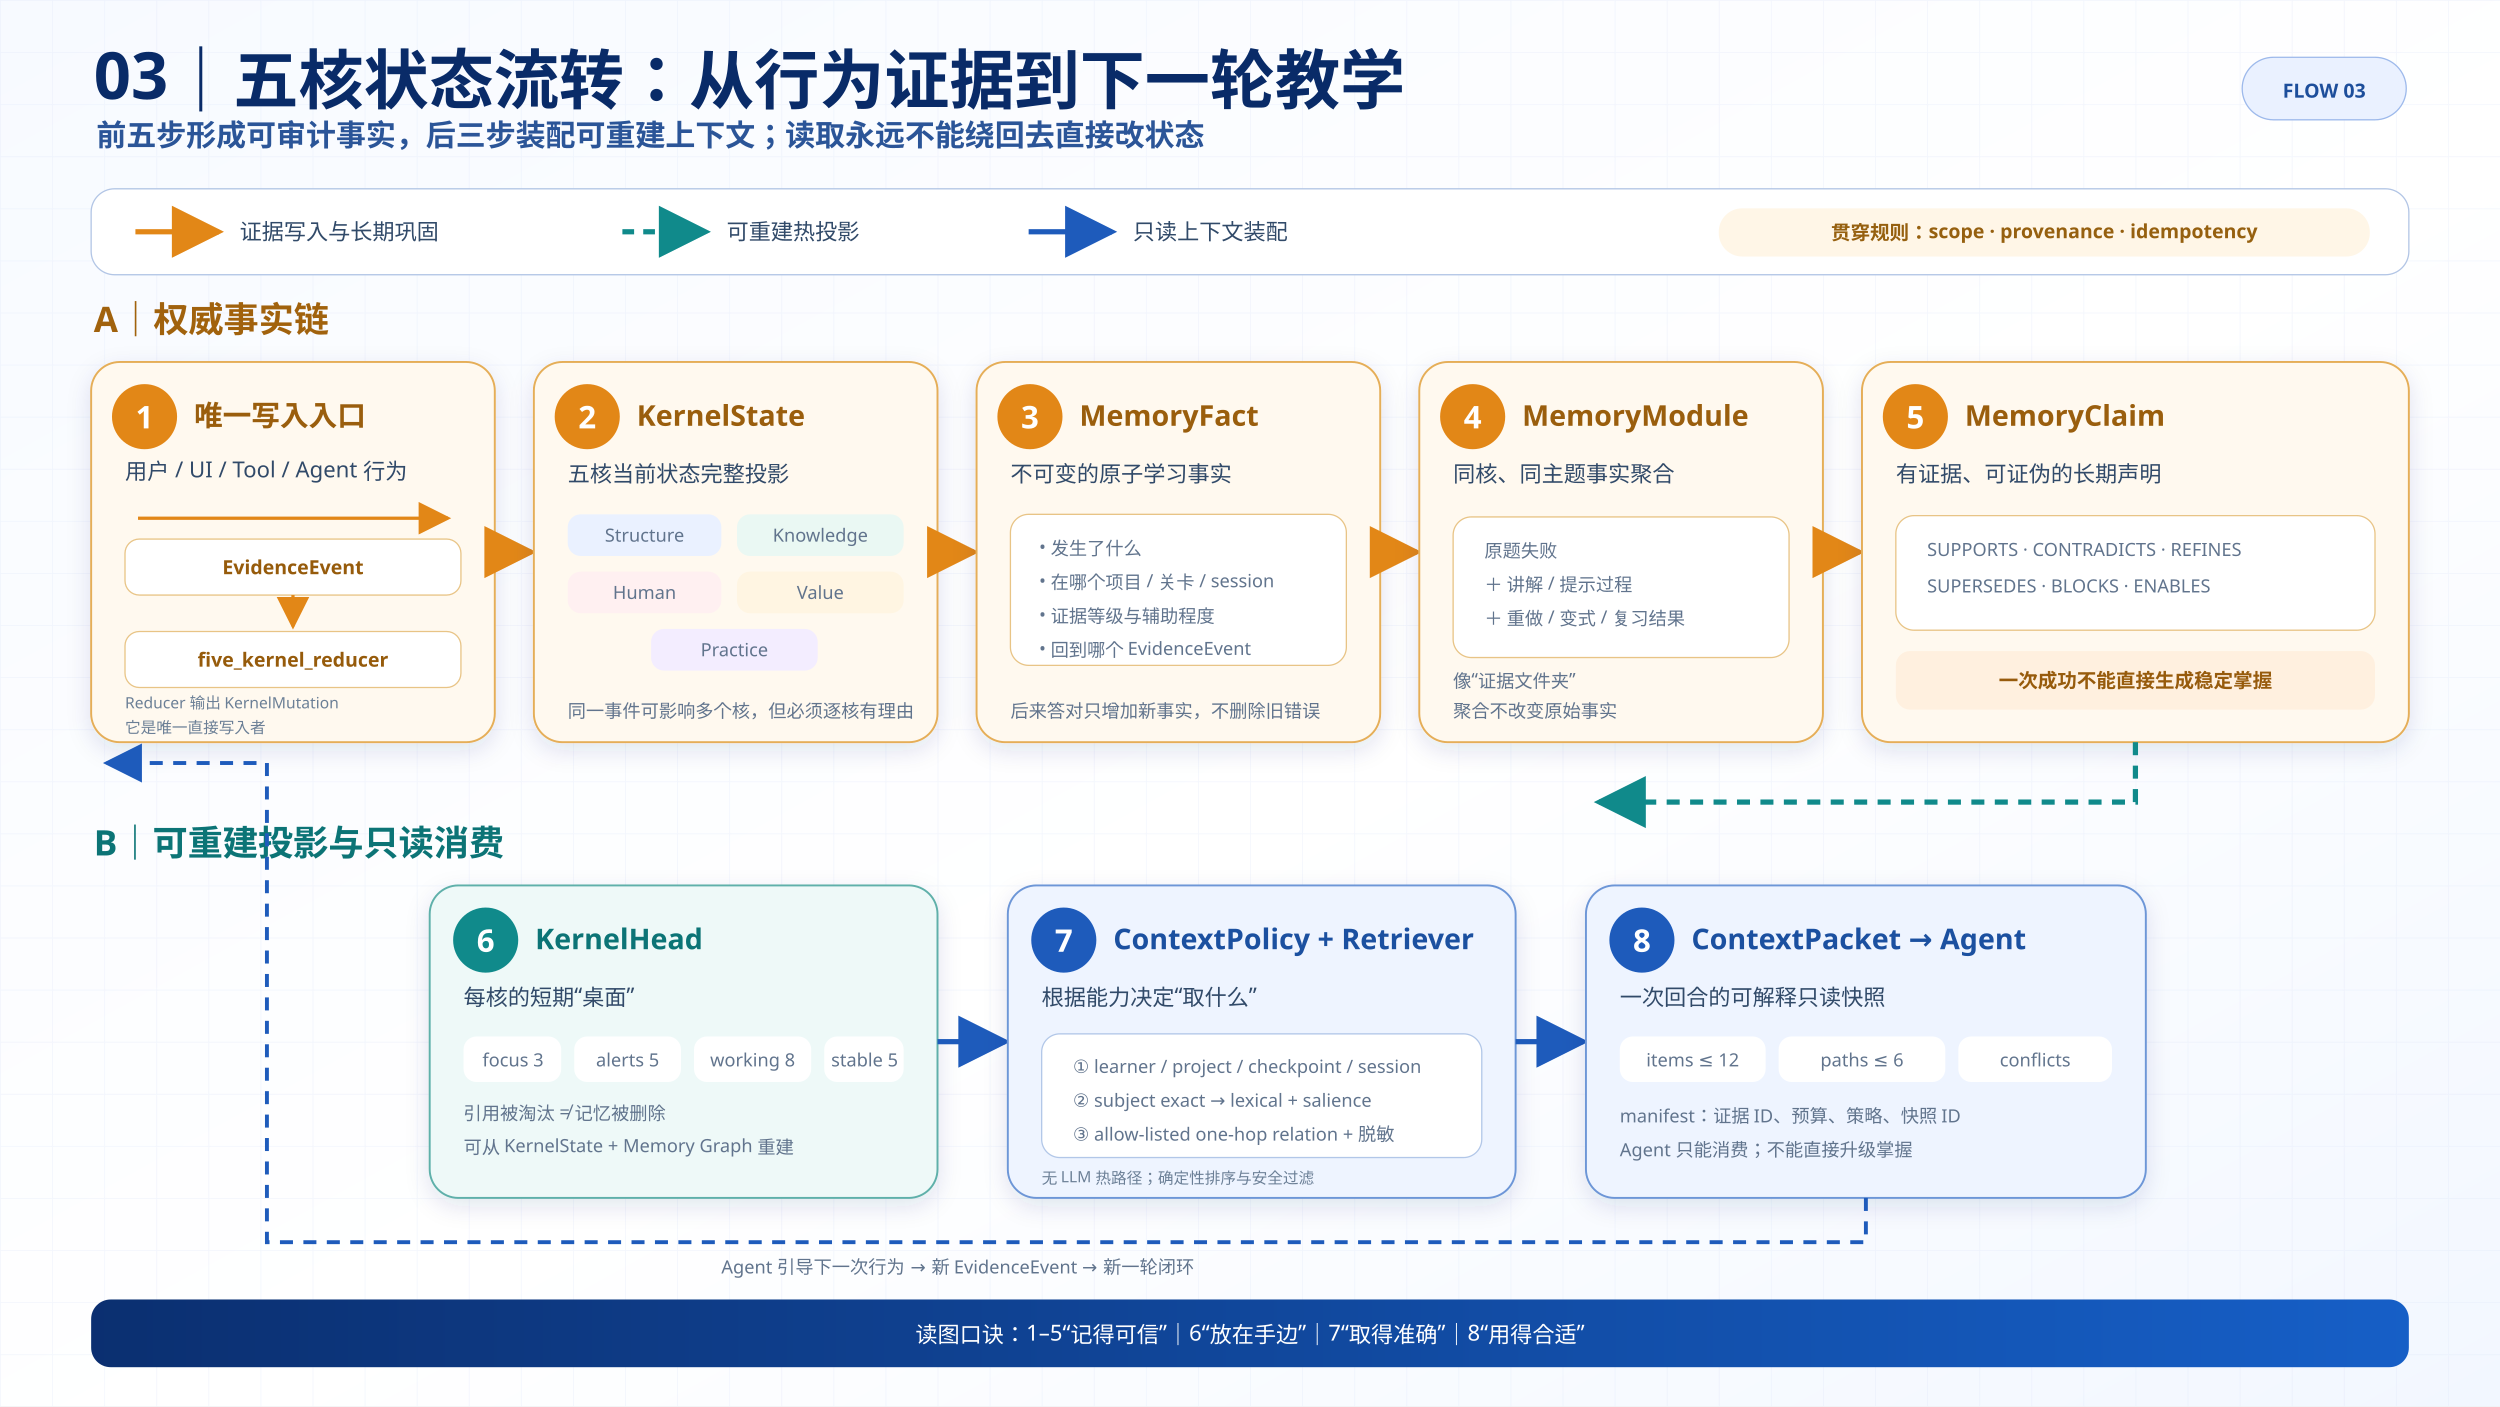
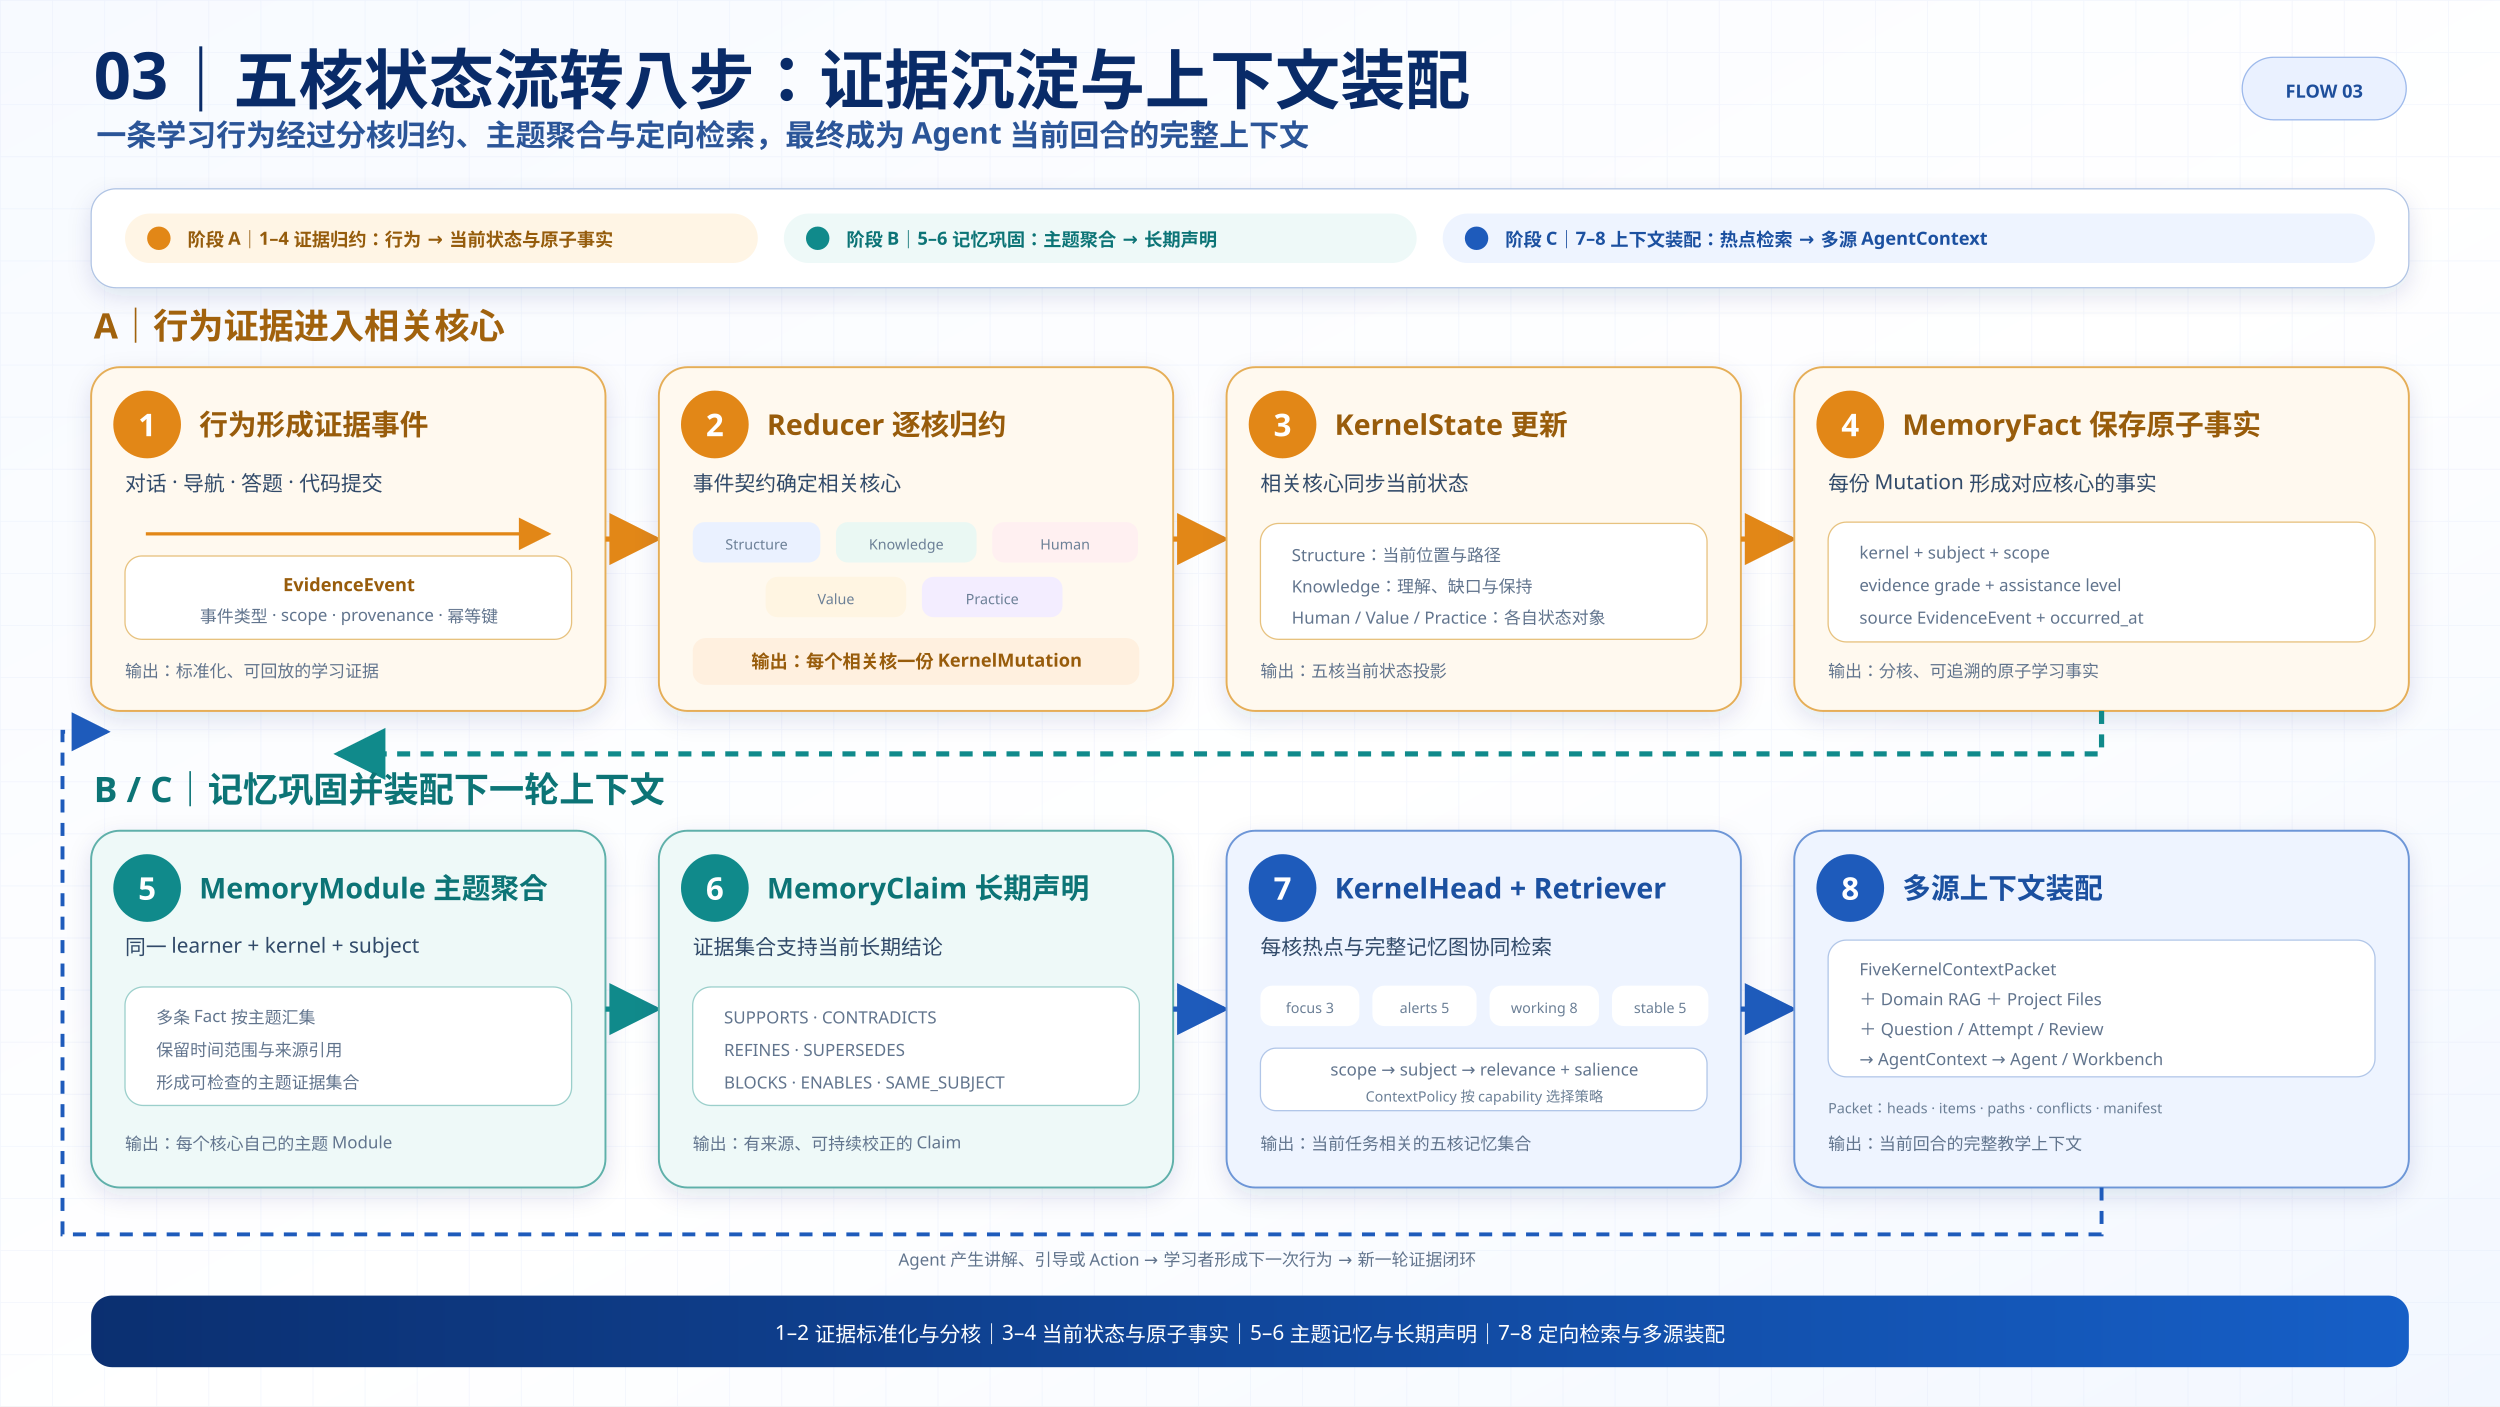
<svg xmlns="http://www.w3.org/2000/svg" width="1920" height="1080" viewBox="0 0 1920 1080">
  <defs>
    <linearGradient id="bg3" x1="0" y1="0" x2="1" y2="1">
      <stop offset="0" stop-color="#F7FAFF" />
      <stop offset=".55" stop-color="#FFFFFF" />
      <stop offset="1" stop-color="#F2F7FF" />
    </linearGradient>
    <linearGradient id="navy3" x1="0" y1="0" x2="1" y2="0">
      <stop offset="0" stop-color="#0B2F70" />
      <stop offset="1" stop-color="#165FC7" />
    </linearGradient>
    <pattern id="grid3" width="40" height="40" patternUnits="userSpaceOnUse">
      <path d="M40 0H0V40" fill="none" stroke="#D8E4F6" stroke-width="1" opacity=".34" />
    </pattern>
    <filter id="shadow3" x="-20%" y="-20%" width="140%" height="150%">
      <feDropShadow dx="0" dy="6" stdDeviation="9" flood-color="#173B70" flood-opacity=".12" />
    </filter>
-     <marker id="o3" markerWidth="10" markerHeight="10" refX="9" refY="5" orient="auto">
+     <marker id="orange3" markerWidth="10" markerHeight="10" refX="9" refY="5" orient="auto">
      <path d="M0 0L10 5L0 10Z" fill="#E28717" />
    </marker>
-     <marker id="t3" markerWidth="10" markerHeight="10" refX="9" refY="5" orient="auto">
+     <marker id="teal3" markerWidth="10" markerHeight="10" refX="9" refY="5" orient="auto">
      <path d="M0 0L10 5L0 10Z" fill="#108A8B" />
    </marker>
-     <marker id="b3" markerWidth="10" markerHeight="10" refX="9" refY="5" orient="auto">
+     <marker id="blue3" markerWidth="10" markerHeight="10" refX="9" refY="5" orient="auto">
      <path d="M0 0L10 5L0 10Z" fill="#1E5BBB" />
    </marker>
    <style>
-       text{font-family:"PingFang SC","Microsoft YaHei",sans-serif}.title{font-size:50px;font-weight:800;fill:#092B68}.subtitle{font-size:23px;font-weight:600;fill:#2B5598}.h2{font-size:27px;font-weight:780}.h3{font-size:22px;font-weight:760}.body{font-size:17px;fill:#314A69}.small{font-size:14px;fill:#61748D}.tiny{font-size:12px;fill:#6B7F96}.pill{font-size:15px;font-weight:700}.num{font-size:24px;font-weight:850;fill:#FFF}.white{fill:#FFF}.mono{font-family:ui-monospace,SFMono-Regular,Menlo,monospace}
+       text{font-family:"PingFang SC","Microsoft YaHei",sans-serif}.title{font-size:50px;font-weight:800;fill:#092B68}.subtitle{font-size:23px;font-weight:600;fill:#2B5598}.h2{font-size:27px;font-weight:780}.h3{font-size:22px;font-weight:760}.body{font-size:16px;fill:#314A69}.small{font-size:13px;fill:#61748D}.tiny{font-size:11px;fill:#6B7F96}.pill{font-size:14px;font-weight:700}.num{font-size:24px;font-weight:850;fill:#FFF}.white{fill:#FFF}.mono{font-family:ui-monospace,SFMono-Regular,Menlo,monospace}
    </style>
  </defs>
  <rect width="1920" height="1080" fill="url(#bg3)" />
  <rect width="1920" height="1080" fill="url(#grid3)" />
-   <text x="72" y="76" class="title">03｜五核状态流转：从行为证据到下一轮教学</text>
-   <text x="74" y="112" class="subtitle">前五步形成可审计事实，后三步装配可重建上下文；读取永远不能绕回去直接改状态</text>
+   <text x="72" y="76" class="title">03｜五核状态流转八步：证据沉淀与上下文装配</text>
+   <text x="74" y="112" class="subtitle">一条学习行为经过分核归约、主题聚合与定向检索，最终成为 Agent 当前回合的完整上下文</text>
  <rect x="1722" y="44" width="126" height="48" rx="24" fill="#EAF1FF" stroke="#9DB9EB" />
  <text x="1785" y="75" text-anchor="middle" class="pill" fill="#1D4E9B">FLOW 03</text>
-   <rect x="70" y="145" width="1780" height="66" rx="18" fill="#FFFFFF" stroke="#B2C5E5" />
-   <line x1="104" y1="178" x2="168" y2="178" stroke="#E28717" stroke-width="4" marker-end="url(#o3)" />
-   <text x="184" y="184" class="body">证据写入与长期巩固</text>
-   <line x1="478" y1="178" x2="542" y2="178" stroke="#108A8B" stroke-width="4" stroke-dasharray="9 7" marker-end="url(#t3)" />
-   <text x="558" y="184" class="body">可重建热投影</text>
-   <line x1="790" y1="178" x2="854" y2="178" stroke="#1E5BBB" stroke-width="4" marker-end="url(#b3)" />
-   <text x="870" y="184" class="body">只读上下文装配</text>
-   <rect x="1320" y="160" width="500" height="37" rx="18" fill="#FFF6E7" />
-   <text x="1570" y="184" text-anchor="middle" class="pill" fill="#96600F">贯穿规则：scope · provenance · idempotency</text>
-   <text x="72" y="255" class="h2" fill="#A1620D">A｜权威事实链</text>
  <g filter="url(#shadow3)">
-     <rect x="70" y="278" width="310" height="292" rx="22" fill="#FFF9EF" stroke="#E5AE58" stroke-width="1.5" />
+     <rect x="70" y="145" width="1780" height="76" rx="19" fill="#FFFFFF" stroke="#B0C4E4" />
  </g>
-   <circle cx="111" cy="320" r="25" fill="#E28717" />
-   <text x="111" y="329" text-anchor="middle" class="num">1</text>
-   <text x="149" y="327" class="h3" fill="#9A5E0D">唯一写入入口</text>
-   <text x="96" y="368" class="body">用户 / UI / Tool / Agent 行为</text>
-   <path d="M106 398H344" stroke="#E28717" stroke-width="2.5" marker-end="url(#o3)" />
-   <rect x="96" y="414" width="258" height="43" rx="11" fill="#FFFFFF" stroke="#E8C486" />
-   <text x="225" y="441" text-anchor="middle" class="pill" fill="#965B0B">EvidenceEvent</text>
-   <path d="M225 457V481" stroke="#E28717" stroke-width="2.5" marker-end="url(#o3)" />
-   <rect x="96" y="485" width="258" height="43" rx="11" fill="#FFFFFF" stroke="#E8C486" />
-   <text x="225" y="512" text-anchor="middle" class="pill" fill="#965B0B">five_kernel_reducer</text>
-   <text x="96" y="544" class="tiny">Reducer 输出 KernelMutation</text>
-   <text x="96" y="563" class="tiny">它是唯一直接写入者</text>
-   <path d="M380 424H408" stroke="#E28717" stroke-width="4" marker-end="url(#o3)" />
+   <rect x="96" y="164" width="486" height="38" rx="19" fill="#FFF5E5" />
+   <circle cx="122" cy="183" r="9" fill="#E28717" />
+   <text x="144" y="189" class="pill" fill="#955C0C">阶段 A｜1–4 证据归约：行为 → 当前状态与原子事实</text>
+   <rect x="602" y="164" width="486" height="38" rx="19" fill="#EEF9F8" />
+   <circle cx="628" cy="183" r="9" fill="#108A8B" />
+   <text x="650" y="189" class="pill" fill="#0C7476">阶段 B｜5–6 记忆巩固：主题聚合 → 长期声明</text>
+   <rect x="1108" y="164" width="716" height="38" rx="19" fill="#EEF4FF" />
+   <circle cx="1134" cy="183" r="9" fill="#1E5BBB" />
+   <text x="1156" y="189" class="pill" fill="#1B50A0">阶段 C｜7–8 上下文装配：热点检索 → 多源 AgentContext</text>
+   <text x="72" y="260" class="h2" fill="#A1620D">A｜行为证据进入相关核心</text>
  <g filter="url(#shadow3)">
-     <rect x="410" y="278" width="310" height="292" rx="22" fill="#FFF9EF" stroke="#E5AE58" stroke-width="1.5" />
+     <rect x="70" y="282" width="395" height="264" rx="22" fill="#FFF9EF" stroke="#E5AE58" stroke-width="1.5" />
  </g>
-   <circle cx="451" cy="320" r="25" fill="#E28717" />
-   <text x="451" y="329" text-anchor="middle" class="num">2</text>
-   <text x="489" y="327" class="h3" fill="#9A5E0D">KernelState</text>
-   <text x="436" y="370" class="body">五核当前状态完整投影</text>
-   <g class="small">
-     <rect x="436" y="395" width="118" height="32" rx="10" fill="#EAF1FF" />
-     <text x="495" y="416" text-anchor="middle">Structure</text>
-     <rect x="566" y="395" width="128" height="32" rx="10" fill="#EAF8F3" />
-     <text x="630" y="416" text-anchor="middle">Knowledge</text>
-     <rect x="436" y="439" width="118" height="32" rx="10" fill="#FFF0F1" />
-     <text x="495" y="460" text-anchor="middle">Human</text>
-     <rect x="566" y="439" width="128" height="32" rx="10" fill="#FFF5E2" />
-     <text x="630" y="460" text-anchor="middle">Value</text>
-     <rect x="500" y="483" width="128" height="32" rx="10" fill="#F3EDFF" />
-     <text x="564" y="504" text-anchor="middle">Practice</text>
+   <circle cx="113" cy="326" r="26" fill="#E28717" />
+   <text x="113" y="335" text-anchor="middle" class="num">1</text>
+   <text x="153" y="334" class="h3" fill="#985C0B">行为形成证据事件</text>
+   <text x="96" y="377" class="body">对话 · 导航 · 答题 · 代码提交</text>
+   <path d="M112 410H421" stroke="#E28717" stroke-width="2.5" marker-end="url(#orange3)" />
+   <rect x="96" y="427" width="343" height="64" rx="13" fill="#FFFFFF" stroke="#E7C27F" />
+   <text x="268" y="454" text-anchor="middle" class="pill" fill="#985C0B">EvidenceEvent</text>
+   <text x="268" y="478" text-anchor="middle" class="small">事件类型 · scope · provenance · 幂等键</text>
+   <text x="96" y="520" class="small">输出：标准化、可回放的学习证据</text>
+   <path d="M465 414H504" stroke="#E28717" stroke-width="4" marker-end="url(#orange3)" />
+   <g filter="url(#shadow3)">
+     <rect x="506" y="282" width="395" height="264" rx="22" fill="#FFF9EF" stroke="#E5AE58" stroke-width="1.5" />
  </g>
-   <text x="436" y="551" class="small">同一事件可影响多个核，但必须逐核有理由</text>
-   <path d="M720 424H748" stroke="#E28717" stroke-width="4" marker-end="url(#o3)" />
+   <circle cx="549" cy="326" r="26" fill="#E28717" />
+   <text x="549" y="335" text-anchor="middle" class="num">2</text>
+   <text x="589" y="334" class="h3" fill="#985C0B">Reducer 逐核归约</text>
+   <text x="532" y="377" class="body">事件契约确定相关核心</text>
+   <g class="tiny" text-anchor="middle">
+     <rect x="532" y="401" width="98" height="31" rx="9" fill="#EAF1FF" />
+     <text x="581" y="422">Structure</text>
+     <rect x="642" y="401" width="108" height="31" rx="9" fill="#EAF8F3" />
+     <text x="696" y="422">Knowledge</text>
+     <rect x="762" y="401" width="112" height="31" rx="9" fill="#FFF0F1" />
+     <text x="818" y="422">Human</text>
+     <rect x="588" y="443" width="108" height="31" rx="9" fill="#FFF5E2" />
+     <text x="642" y="464">Value</text>
+     <rect x="708" y="443" width="108" height="31" rx="9" fill="#F3EDFF" />
+     <text x="762" y="464">Practice</text>
+   </g>
+   <rect x="532" y="490" width="343" height="36" rx="10" fill="#FFF0DF" />
+   <text x="704" y="513" text-anchor="middle" class="pill" fill="#985C0B">输出：每个相关核一份 KernelMutation</text>
+   <path d="M901 414H940" stroke="#E28717" stroke-width="4" marker-end="url(#orange3)" />
  <g filter="url(#shadow3)">
-     <rect x="750" y="278" width="310" height="292" rx="22" fill="#FFF9EF" stroke="#E5AE58" stroke-width="1.5" />
+     <rect x="942" y="282" width="395" height="264" rx="22" fill="#FFF9EF" stroke="#E5AE58" stroke-width="1.5" />
  </g>
-   <circle cx="791" cy="320" r="25" fill="#E28717" />
-   <text x="791" y="329" text-anchor="middle" class="num">3</text>
-   <text x="829" y="327" class="h3" fill="#9A5E0D">MemoryFact</text>
-   <text x="776" y="370" class="body">不可变的原子学习事实</text>
-   <rect x="776" y="395" width="258" height="116" rx="14" fill="#FFFFFF" stroke="#E8C486" />
-   <text x="798" y="425" class="small">• 发生了什么</text>
-   <text x="798" y="451" class="small">• 在哪个项目 / 关卡 / session</text>
-   <text x="798" y="477" class="small">• 证据等级与辅助程度</text>
-   <text x="798" y="503" class="small">• 回到哪个 EvidenceEvent</text>
-   <text x="776" y="551" class="small">后来答对只增加新事实，不删除旧错误</text>
-   <path d="M1060 424H1088" stroke="#E28717" stroke-width="4" marker-end="url(#o3)" />
+   <circle cx="985" cy="326" r="26" fill="#E28717" />
+   <text x="985" y="335" text-anchor="middle" class="num">3</text>
+   <text x="1025" y="334" class="h3" fill="#985C0B">KernelState 更新</text>
+   <text x="968" y="377" class="body">相关核心同步当前状态</text>
+   <rect x="968" y="402" width="343" height="89" rx="14" fill="#FFFFFF" stroke="#E7C27F" />
+   <text x="992" y="431" class="small">Structure：当前位置与路径</text>
+   <text x="992" y="455" class="small">Knowledge：理解、缺口与保持</text>
+   <text x="992" y="479" class="small">Human / Value / Practice：各自状态对象</text>
+   <text x="968" y="520" class="small">输出：五核当前状态投影</text>
+   <path d="M1337 414H1376" stroke="#E28717" stroke-width="4" marker-end="url(#orange3)" />
  <g filter="url(#shadow3)">
-     <rect x="1090" y="278" width="310" height="292" rx="22" fill="#FFF9EF" stroke="#E5AE58" stroke-width="1.5" />
+     <rect x="1378" y="282" width="472" height="264" rx="22" fill="#FFF9EF" stroke="#E5AE58" stroke-width="1.5" />
  </g>
-   <circle cx="1131" cy="320" r="25" fill="#E28717" />
-   <text x="1131" y="329" text-anchor="middle" class="num">4</text>
-   <text x="1169" y="327" class="h3" fill="#9A5E0D">MemoryModule</text>
-   <text x="1116" y="370" class="body">同核、同主题事实聚合</text>
-   <rect x="1116" y="397" width="258" height="108" rx="14" fill="#FFFFFF" stroke="#E8C486" />
-   <text x="1140" y="428" class="small">原题失败</text>
-   <text x="1140" y="454" class="small">＋ 讲解 / 提示过程</text>
-   <text x="1140" y="480" class="small">＋ 重做 / 变式 / 复习结果</text>
-   <text x="1116" y="528" class="small">像“证据文件夹”</text>
-   <text x="1116" y="551" class="small">聚合不改变原始事实</text>
-   <path d="M1400 424H1428" stroke="#E28717" stroke-width="4" marker-end="url(#o3)" />
+   <circle cx="1421" cy="326" r="26" fill="#E28717" />
+   <text x="1421" y="335" text-anchor="middle" class="num">4</text>
+   <text x="1461" y="334" class="h3" fill="#985C0B">MemoryFact 保存原子事实</text>
+   <text x="1404" y="377" class="body">每份 Mutation 形成对应核心的事实</text>
+   <rect x="1404" y="401" width="420" height="92" rx="14" fill="#FFFFFF" stroke="#E7C27F" />
+   <text x="1428" y="429" class="small">kernel + subject + scope</text>
+   <text x="1428" y="454" class="small">evidence grade + assistance level</text>
+   <text x="1428" y="479" class="small">source EvidenceEvent + occurred_at</text>
+   <text x="1404" y="520" class="small">输出：分核、可追溯的原子学习事实</text>
+   <path d="M1614 546V579H260" fill="none" stroke="#108A8B" stroke-width="4" stroke-dasharray="10 8" marker-end="url(#teal3)" />
+   <text x="72" y="616" class="h2" fill="#0C7476">B / C｜记忆巩固并装配下一轮上下文</text>
  <g filter="url(#shadow3)">
-     <rect x="1430" y="278" width="420" height="292" rx="22" fill="#FFF9EF" stroke="#E5AE58" stroke-width="1.5" />
+     <rect x="70" y="638" width="395" height="274" rx="22" fill="#EEF9F8" stroke="#5FB0AA" stroke-width="1.5" />
  </g>
-   <circle cx="1471" cy="320" r="25" fill="#E28717" />
-   <text x="1471" y="329" text-anchor="middle" class="num">5</text>
-   <text x="1509" y="327" class="h3" fill="#9A5E0D">MemoryClaim</text>
-   <text x="1456" y="370" class="body">有证据、可证伪的长期声明</text>
-   <rect x="1456" y="396" width="368" height="88" rx="14" fill="#FFFFFF" stroke="#E8C486" />
-   <text x="1480" y="427" class="small">SUPPORTS · CONTRADICTS · REFINES</text>
-   <text x="1480" y="455" class="small">SUPERSEDES · BLOCKS · ENABLES</text>
-   <rect x="1456" y="500" width="368" height="45" rx="11" fill="#FFF0DF" />
-   <text x="1640" y="528" text-anchor="middle" class="pill" fill="#975B0C">一次成功不能直接生成稳定掌握</text>
-   <path d="M1640 570V616H1228" fill="none" stroke="#108A8B" stroke-width="4" stroke-dasharray="10 8" marker-end="url(#t3)" />
-   <text x="72" y="657" class="h2" fill="#0C7476">B｜可重建投影与只读消费</text>
+   <circle cx="113" cy="682" r="26" fill="#108A8B" />
+   <text x="113" y="691" text-anchor="middle" class="num">5</text>
+   <text x="153" y="690" class="h3" fill="#0C7476">MemoryModule 主题聚合</text>
+   <text x="96" y="733" class="body">同一 learner + kernel + subject</text>
+   <rect x="96" y="758" width="343" height="91" rx="14" fill="#FFFFFF" stroke="#9BCFCB" />
+   <text x="120" y="786" class="small">多条 Fact 按主题汇集</text>
+   <text x="120" y="811" class="small">保留时间范围与来源引用</text>
+   <text x="120" y="836" class="small">形成可检查的主题证据集合</text>
+   <text x="96" y="883" class="small">输出：每个核心自己的主题 Module</text>
+   <path d="M465 775H504" stroke="#108A8B" stroke-width="4" marker-end="url(#teal3)" />
  <g filter="url(#shadow3)">
-     <rect x="330" y="680" width="390" height="240" rx="22" fill="#EEF9F8" stroke="#5FB0AA" stroke-width="1.5" />
+     <rect x="506" y="638" width="395" height="274" rx="22" fill="#EEF9F8" stroke="#5FB0AA" stroke-width="1.5" />
  </g>
-   <circle cx="373" cy="722" r="25" fill="#108A8B" />
-   <text x="373" y="731" text-anchor="middle" class="num">6</text>
-   <text x="411" y="729" class="h3" fill="#0C7476">KernelHead</text>
-   <text x="356" y="772" class="body">每核的短期“桌面”</text>
-   <g class="small" text-anchor="middle">
-     <rect x="356" y="796" width="75" height="35" rx="10" fill="#FFF" />
-     <text x="394" y="819">focus 3</text>
-     <rect x="441" y="796" width="82" height="35" rx="10" fill="#FFF" />
-     <text x="482" y="819">alerts 5</text>
-     <rect x="533" y="796" width="90" height="35" rx="10" fill="#FFF" />
-     <text x="578" y="819">working 8</text>
-     <rect x="633" y="796" width="61" height="35" rx="10" fill="#FFF" />
-     <text x="664" y="819">stable 5</text>
+   <circle cx="549" cy="682" r="26" fill="#108A8B" />
+   <text x="549" y="691" text-anchor="middle" class="num">6</text>
+   <text x="589" y="690" class="h3" fill="#0C7476">MemoryClaim 长期声明</text>
+   <text x="532" y="733" class="body">证据集合支持当前长期结论</text>
+   <rect x="532" y="758" width="343" height="91" rx="14" fill="#FFFFFF" stroke="#9BCFCB" />
+   <text x="556" y="786" class="small">SUPPORTS · CONTRADICTS</text>
+   <text x="556" y="811" class="small">REFINES · SUPERSEDES</text>
+   <text x="556" y="836" class="small">BLOCKS · ENABLES · SAME_SUBJECT</text>
+   <text x="532" y="883" class="small">输出：有来源、可持续校正的 Claim</text>
+   <path d="M901 775H940" stroke="#1E5BBB" stroke-width="4" marker-end="url(#blue3)" />
+   <g filter="url(#shadow3)">
+     <rect x="942" y="638" width="395" height="274" rx="22" fill="#EEF4FF" stroke="#6D96D7" stroke-width="1.5" />
  </g>
-   <text x="356" y="860" class="small">引用被淘汰 ≠ 记忆被删除</text>
-   <text x="356" y="886" class="small">可从 KernelState + Memory Graph 重建</text>
-   <path d="M720 800H772" stroke="#1E5BBB" stroke-width="4" marker-end="url(#b3)" />
+   <circle cx="985" cy="682" r="26" fill="#1E5BBB" />
+   <text x="985" y="691" text-anchor="middle" class="num">7</text>
+   <text x="1025" y="690" class="h3" fill="#1B50A0">KernelHead + Retriever</text>
+   <text x="968" y="733" class="body">每核热点与完整记忆图协同检索</text>
+   <g text-anchor="middle" class="tiny">
+     <rect x="968" y="757" width="76" height="31" rx="9" fill="#FFF" />
+     <text x="1006" y="778">focus 3</text>
+     <rect x="1054" y="757" width="80" height="31" rx="9" fill="#FFF" />
+     <text x="1094" y="778">alerts 5</text>
+     <rect x="1144" y="757" width="84" height="31" rx="9" fill="#FFF" />
+     <text x="1186" y="778">working 8</text>
+     <rect x="1238" y="757" width="74" height="31" rx="9" fill="#FFF" />
+     <text x="1275" y="778">stable 5</text>
+   </g>
+   <rect x="968" y="805" width="343" height="48" rx="12" fill="#FFFFFF" stroke="#B1C6E8" />
+   <text x="1140" y="826" text-anchor="middle" class="small">scope → subject → relevance + salience</text>
+   <text x="1140" y="846" text-anchor="middle" class="tiny">ContextPolicy 按 capability 选择策略</text>
+   <text x="968" y="883" class="small">输出：当前任务相关的五核记忆集合</text>
+   <path d="M1337 775H1376" stroke="#1E5BBB" stroke-width="4" marker-end="url(#blue3)" />
  <g filter="url(#shadow3)">
-     <rect x="774" y="680" width="390" height="240" rx="22" fill="#EEF4FF" stroke="#6D96D7" stroke-width="1.5" />
+     <rect x="1378" y="638" width="472" height="274" rx="22" fill="#EEF4FF" stroke="#6D96D7" stroke-width="1.5" />
  </g>
-   <circle cx="817" cy="722" r="25" fill="#1E5BBB" />
-   <text x="817" y="731" text-anchor="middle" class="num">7</text>
-   <text x="855" y="729" class="h3" fill="#1B50A0">ContextPolicy + Retriever</text>
-   <text x="800" y="772" class="body">根据能力决定“取什么”</text>
-   <rect x="800" y="794" width="338" height="95" rx="14" fill="#FFFFFF" stroke="#B2C7E8" />
-   <text x="824" y="824" class="small">① learner / project / checkpoint / session</text>
-   <text x="824" y="850" class="small">② subject exact → lexical + salience</text>
-   <text x="824" y="876" class="small">③ allow-listed one-hop relation + 脱敏</text>
-   <text x="800" y="909" class="tiny">无 LLM 热路径；确定性排序与安全过滤</text>
-   <path d="M1164 800H1216" stroke="#1E5BBB" stroke-width="4" marker-end="url(#b3)" />
-   <g filter="url(#shadow3)">
-     <rect x="1218" y="680" width="430" height="240" rx="22" fill="#EEF4FF" stroke="#6D96D7" stroke-width="1.5" />
-   </g>
-   <circle cx="1261" cy="722" r="25" fill="#1E5BBB" />
-   <text x="1261" y="731" text-anchor="middle" class="num">8</text>
-   <text x="1299" y="729" class="h3" fill="#1B50A0">ContextPacket → Agent</text>
-   <text x="1244" y="772" class="body">一次回合的可解释只读快照</text>
-   <g class="small" text-anchor="middle">
-     <rect x="1244" y="796" width="112" height="35" rx="10" fill="#FFF" />
-     <text x="1300" y="819">items ≤ 12</text>
-     <rect x="1366" y="796" width="128" height="35" rx="10" fill="#FFF" />
-     <text x="1430" y="819">paths ≤ 6</text>
-     <rect x="1504" y="796" width="118" height="35" rx="10" fill="#FFF" />
-     <text x="1563" y="819">conflicts</text>
-   </g>
-   <text x="1244" y="862" class="small">manifest：证据 ID、预算、策略、快照 ID</text>
-   <text x="1244" y="888" class="small">Agent 只能消费；不能直接升级掌握</text>
-   <path d="M1433 920V954H205V586H82" fill="none" stroke="#1E5BBB" stroke-width="3" stroke-dasharray="10 8" marker-end="url(#b3)" />
-   <text x="554" y="978" class="small" fill="#1B50A0">Agent 引导下一次行为 → 新 EvidenceEvent → 新一轮闭环</text>
-   <rect x="70" y="998" width="1780" height="52" rx="15" fill="url(#navy3)" />
-   <text x="960" y="1031" text-anchor="middle" class="body white">读图口诀：1–5“记得可信”｜6“放在手边”｜7“取得准确”｜8“用得合适”</text>
+   <circle cx="1421" cy="682" r="26" fill="#1E5BBB" />
+   <text x="1421" y="691" text-anchor="middle" class="num">8</text>
+   <text x="1461" y="690" class="h3" fill="#1B50A0">多源上下文装配</text>
+   <rect x="1404" y="722" width="420" height="105" rx="14" fill="#FFFFFF" stroke="#B1C6E8" />
+   <text x="1428" y="749" class="small">FiveKernelContextPacket</text>
+   <text x="1428" y="772" class="small">＋ Domain RAG ＋ Project Files</text>
+   <text x="1428" y="795" class="small">＋ Question / Attempt / Review</text>
+   <text x="1428" y="818" class="small">→ AgentContext → Agent / Workbench</text>
+   <text x="1404" y="855" class="tiny">Packet：heads · items · paths · conflicts · manifest</text>
+   <text x="1404" y="883" class="small">输出：当前回合的完整教学上下文</text>
+   <path d="M1614 912V948H48V562H82" fill="none" stroke="#1E5BBB" stroke-width="3" stroke-dasharray="10 8" marker-end="url(#blue3)" />
+   <text x="690" y="972" class="small" fill="#1B50A0">Agent 产生讲解、引导或 Action → 学习者形成下一次行为 → 新一轮证据闭环</text>
+   <rect x="70" y="995" width="1780" height="55" rx="16" fill="url(#navy3)" />
+   <text x="960" y="1029" text-anchor="middle" class="body white">1–2 证据标准化与分核｜3–4 当前状态与原子事实｜5–6 主题记忆与长期声明｜7–8 定向检索与多源装配</text>
</svg>
